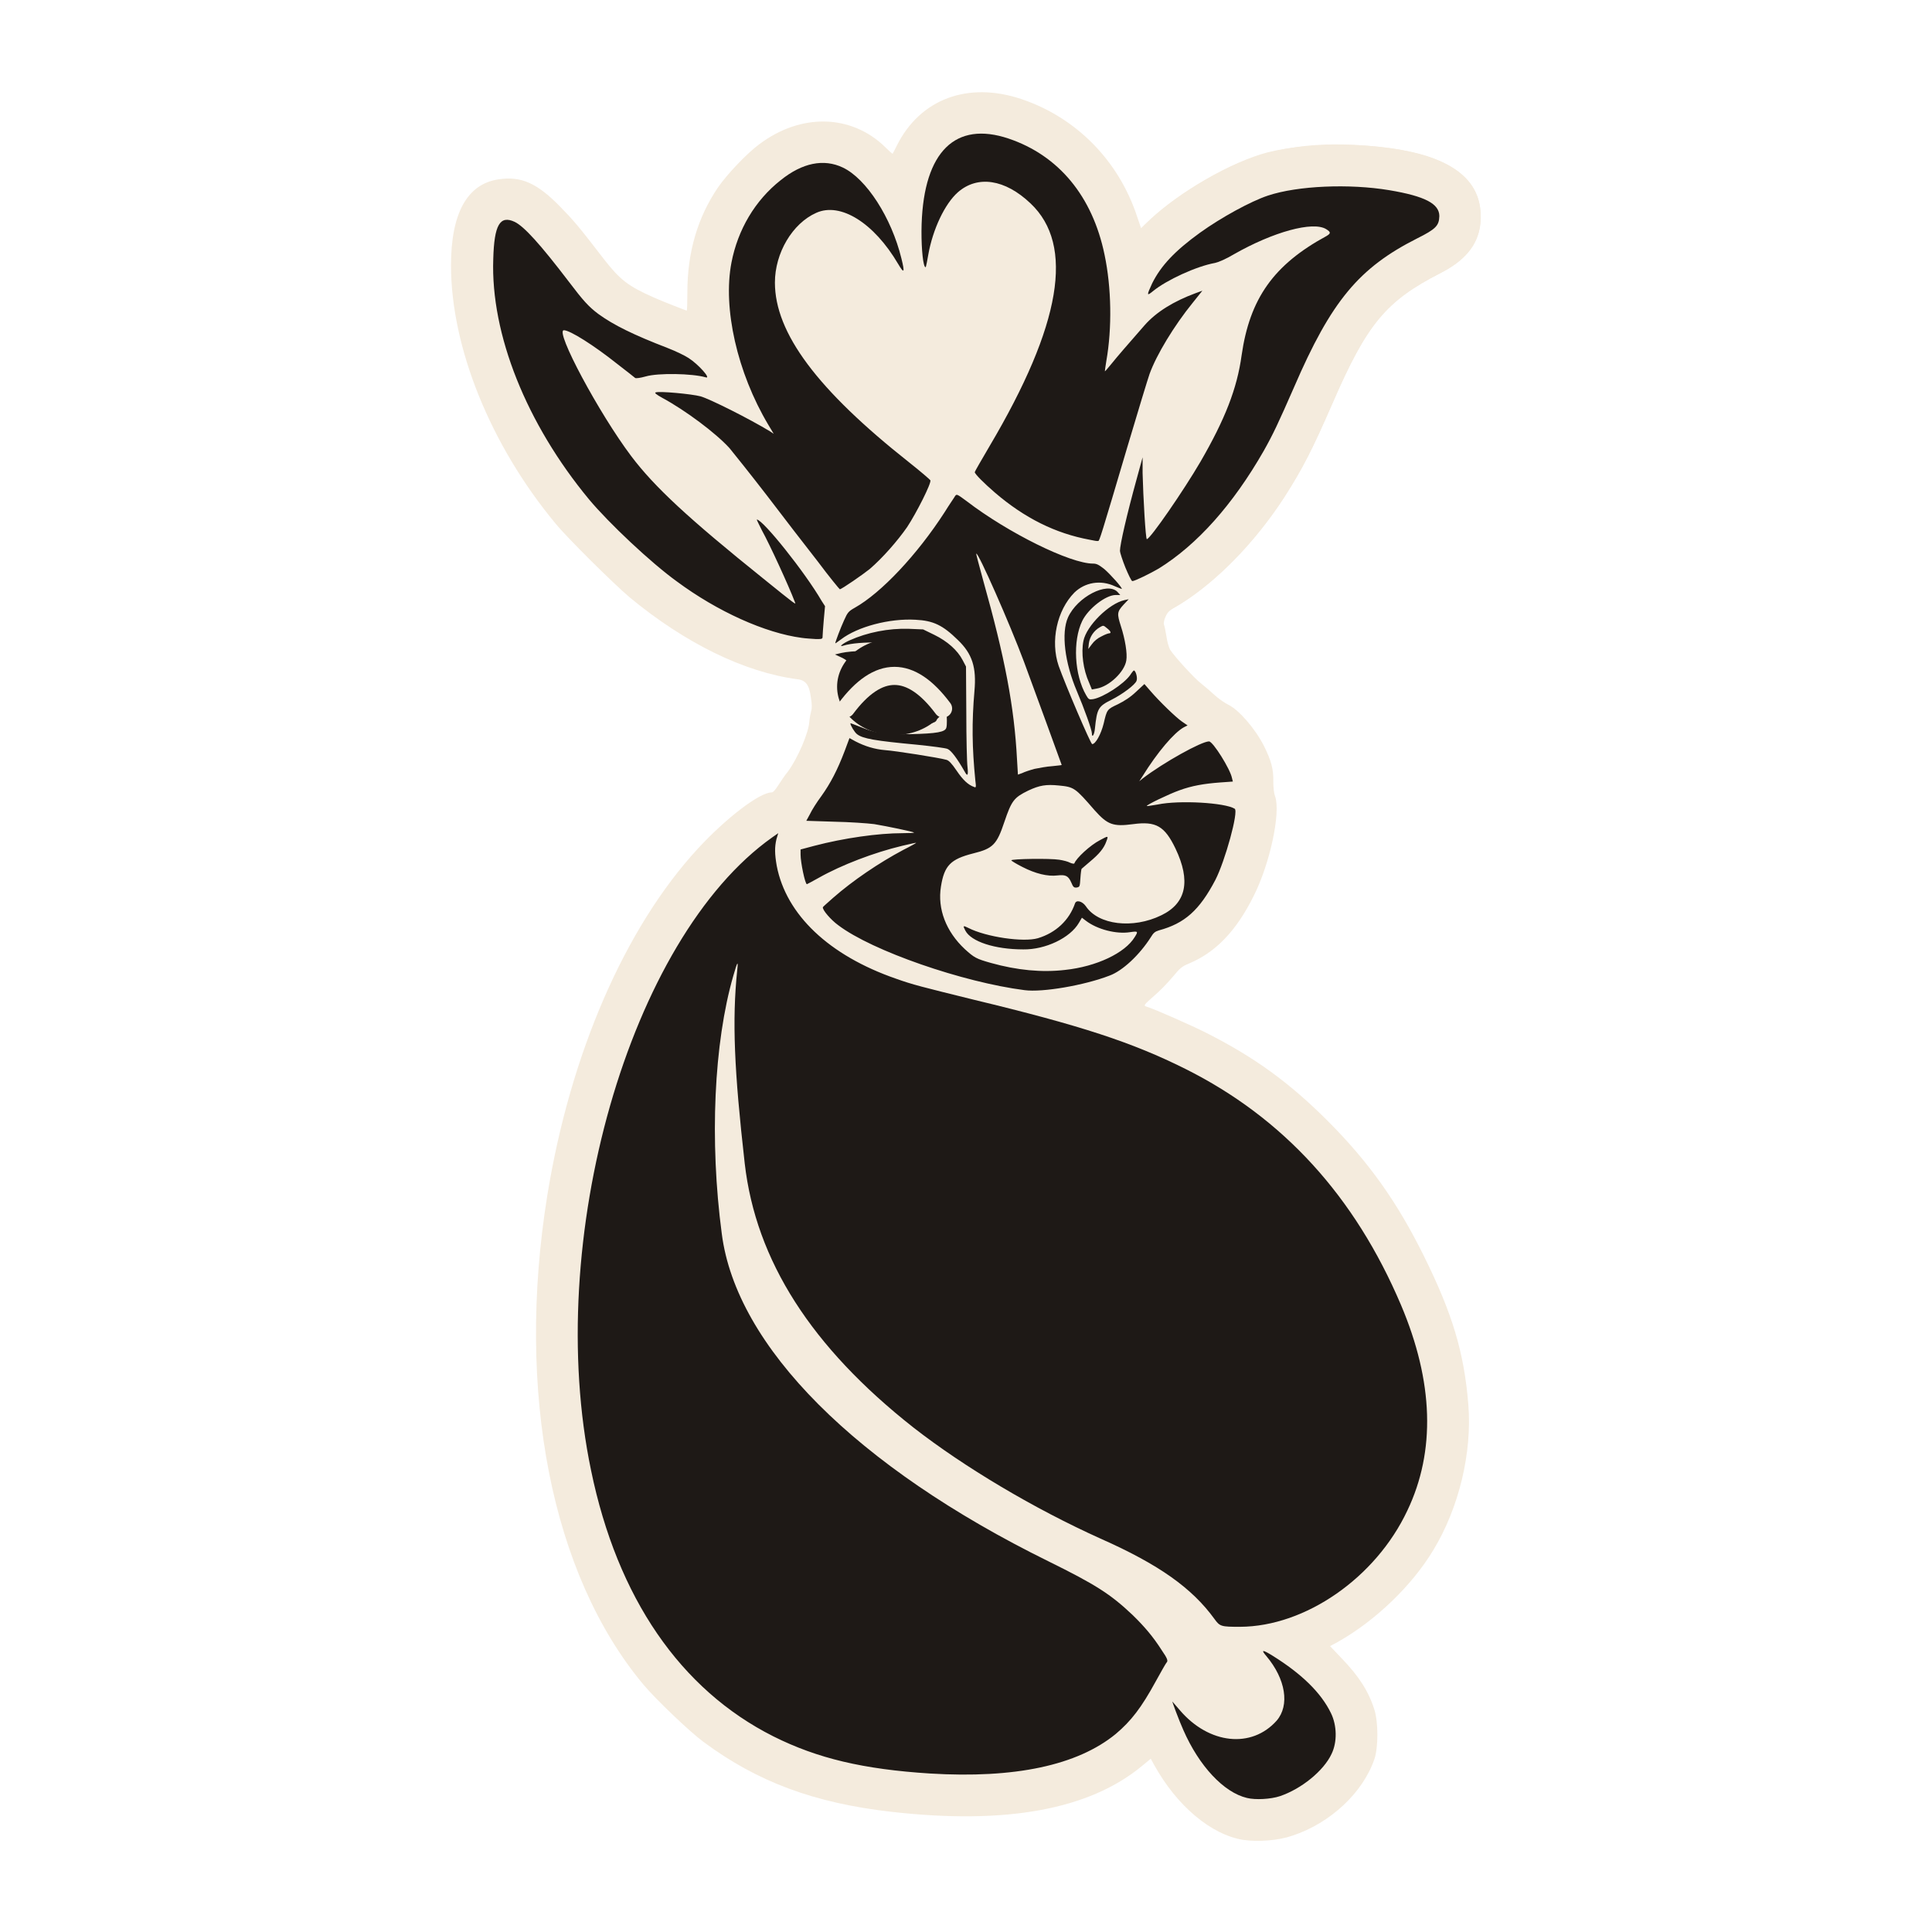
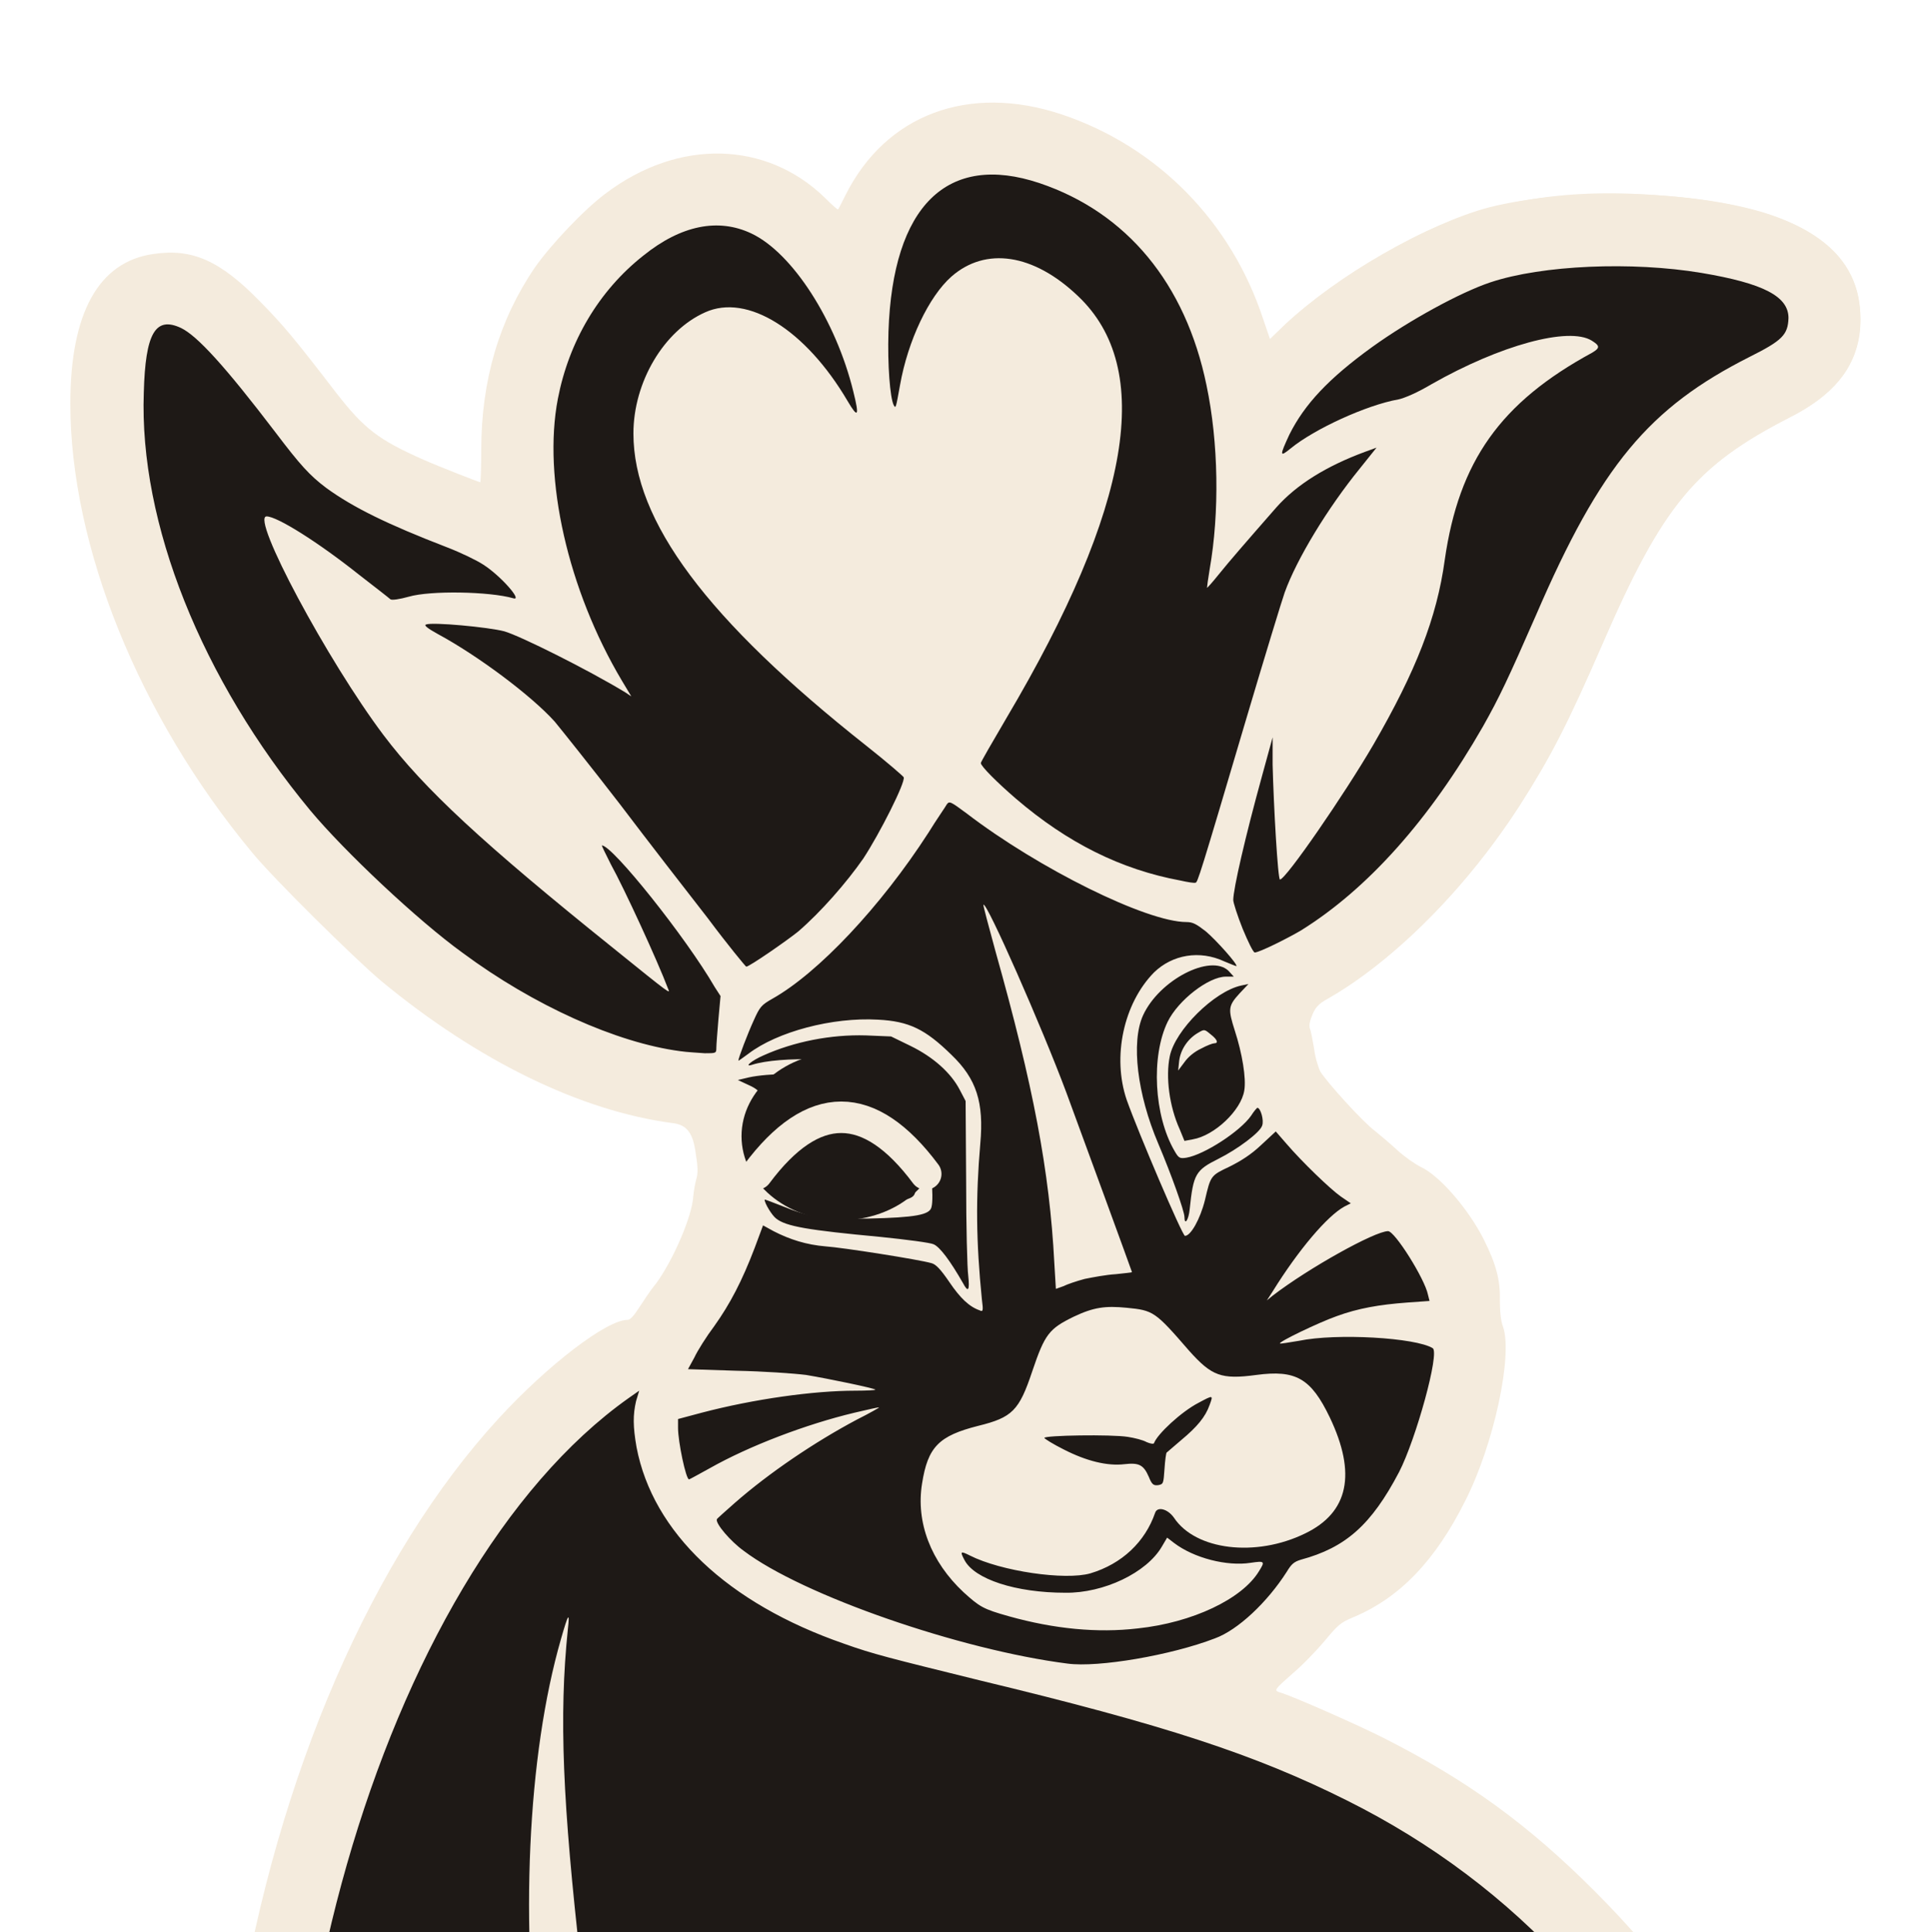
- <svg xmlns="http://www.w3.org/2000/svg" viewBox="0 0 64 64">
+ <svg xmlns="http://www.w3.org/2000/svg" viewBox="13.6 1.1 36.8 36.8">
  <style>
-     .body { animation: tilt 2.5s ease-in-out infinite; transform-origin: 32px 40px; }
+     .body { animation: tilt 2.5s ease-in-out infinite; transform-origin: 32px 14px; }
    .lid { animation: blink 4s ease-in-out infinite; transform: scaleY(0); }
    .lid-r { transform-origin: 36.56px 19.69px; }
-     @keyframes tilt { 0%, 100% { transform: rotate(0deg); } 50% { transform: rotate(-4deg); } }
+     @keyframes tilt { 0%, 100% { transform: rotate(0deg); } 50% { transform: rotate(-3deg); } }
    @keyframes blink { 0%, 92%, 100% { transform: scaleY(0); } 95% { transform: scaleY(1); } }
    @media (prefers-reduced-motion: reduce) { [class] { animation: none; } }
  </style>
  <g class="body">
    <path d="M41.19 60.95C40.12 60.78 38.98 59.82 38.23 58.46L38.12 58.26L37.83 58.5C36.09 59.94 33.35 60.45 29.54 60.02C26.98 59.73 25.09 59.03 23.3 57.7C22.84 57.36 21.73 56.3 21.31 55.8C18.27 52.16 17.08 46.11 18.13 39.6C18.89 34.91 20.7 30.74 23.11 28.12C24.04 27.11 25.16 26.25 25.56 26.25C25.61 26.25 25.68 26.17 25.77 26.03C25.85 25.91 25.99 25.69 26.1 25.56C26.43 25.11 26.79 24.27 26.81 23.9C26.82 23.79 26.85 23.63 26.87 23.56C26.9 23.47 26.9 23.34 26.86 23.1C26.81 22.69 26.69 22.53 26.41 22.5C24.67 22.27 22.71 21.32 20.86 19.79C20.34 19.35 18.8 17.83 18.4 17.34C16.25 14.75 14.94 11.51 14.94 8.79C14.94 7.06 15.48 6.09 16.52 5.94C17.26 5.83 17.79 6.06 18.56 6.85C19 7.3 19.18 7.51 20.01 8.59C20.54 9.27 20.81 9.48 21.67 9.86C22.01 10.01 22.71 10.28 22.75 10.29C22.76 10.29 22.77 10.01 22.77 9.68C22.77 8.35 23.11 7.2 23.79 6.2C24.09 5.77 24.73 5.09 25.15 4.78C26.53 3.74 28.2 3.78 29.32 4.87C29.45 5 29.56 5.1 29.57 5.09C29.58 5.08 29.64 4.96 29.71 4.82C30.48 3.28 32.06 2.69 33.83 3.28C35.65 3.89 37.06 5.32 37.67 7.18L37.8 7.56L38.09 7.28C39.1 6.34 40.83 5.35 41.98 5.05C43.49 4.67 45.86 4.72 47.27 5.17C48.57 5.59 49.17 6.37 49.03 7.46C48.94 8.14 48.52 8.64 47.71 9.05C45.91 9.97 45.28 10.73 44.14 13.36C43.46 14.92 43.15 15.52 42.55 16.46C41.57 17.97 40.31 19.26 39.06 20.03C38.73 20.22 38.68 20.27 38.61 20.43C38.56 20.55 38.54 20.64 38.56 20.7C38.58 20.74 38.61 20.91 38.64 21.08C38.66 21.25 38.72 21.44 38.76 21.52C38.89 21.73 39.58 22.49 39.8 22.65C39.91 22.74 40.1 22.9 40.23 23.02C40.36 23.14 40.56 23.28 40.68 23.34C41.04 23.51 41.58 24.14 41.87 24.71C42.11 25.19 42.19 25.49 42.18 25.88C42.18 26.09 42.2 26.28 42.24 26.38C42.43 26.92 42.07 28.62 41.52 29.7C40.95 30.84 40.27 31.55 39.38 31.92C39.14 32.02 39.09 32.07 38.84 32.37C38.68 32.56 38.41 32.84 38.23 32.99C37.88 33.3 37.87 33.31 37.99 33.35C38.21 33.41 39.5 33.98 39.97 34.22C41.57 35.03 42.72 35.87 43.98 37.13C45.34 38.49 46.28 39.81 47.17 41.61C48.12 43.53 48.5 44.81 48.64 46.52C48.77 48.12 48.33 49.95 47.48 51.35C46.77 52.53 45.56 53.69 44.32 54.39L44.06 54.53L44.45 54.94C45.01 55.52 45.34 56.03 45.53 56.64C45.66 57.06 45.66 57.88 45.53 58.27C45.15 59.38 44.08 60.39 42.81 60.81C42.35 60.97 41.69 61.02 41.19 60.95Z" fill="#F4EBDD" />
    <g>
      <path d="M37.27 20.59C36.99 20.55 36.75 20.44 36.54 20.24C36.31 20.03 36.22 19.88 35.96 19.21C35.63 18.38 35.64 18.12 36.08 16.4C36.31 15.47 36.56 14.66 36.65 14.49C37.06 13.81 38.03 13.6 38.65 14.07L38.82 14.2L39.11 13.6C39.55 12.67 39.67 12.31 39.79 11.45C39.83 11.16 39.91 10.76 39.96 10.57C40.01 10.38 40.04 10.22 40.04 10.21C40 10.17 39.14 10.64 38.94 10.8C38.36 11.29 37.6 11.26 37.07 10.73C35.87 9.53 37.43 7.21 40.49 5.65C41.88 4.94 43.35 4.68 45.19 4.82C47.62 5 48.87 5.67 49.03 6.88C49.16 7.83 48.73 8.53 47.71 9.05C45.91 9.97 45.28 10.73 44.14 13.36C43.46 14.92 43.15 15.52 42.55 16.46C40.97 18.91 38.58 20.78 37.27 20.59Z" fill="#F4EBDD" />
      <path d="M37.28 18.8C37.18 18.55 37.1 18.3 37.1 18.25C37.1 18.04 37.33 17.04 37.65 15.88L37.85 15.15L37.85 15.67C37.87 16.47 37.95 17.86 37.99 17.86C38.1 17.86 39.21 16.25 39.77 15.29C40.58 13.89 40.98 12.87 41.13 11.77C41.4 9.89 42.19 8.77 43.94 7.82C44.09 7.73 44.09 7.69 43.93 7.59C43.49 7.32 42.18 7.68 40.88 8.42C40.61 8.58 40.38 8.68 40.25 8.71C39.63 8.82 38.64 9.28 38.2 9.64C37.98 9.82 37.98 9.79 38.17 9.38C38.46 8.8 38.92 8.31 39.75 7.71C40.46 7.2 41.43 6.67 42 6.48C42.99 6.15 44.7 6.08 46.02 6.3C47.21 6.5 47.68 6.75 47.68 7.16C47.67 7.48 47.56 7.59 46.94 7.9C45.02 8.87 44.1 9.97 42.87 12.82C42.34 14.03 42.17 14.39 41.86 14.94C40.84 16.72 39.66 18.04 38.39 18.83C38.1 19 37.59 19.25 37.51 19.25C37.48 19.25 37.38 19.04 37.28 18.8Z" fill="#1E1916" fill-rule="evenodd" />
    </g>
    <path d="M41.31 59.56C40.54 59.38 39.72 58.5 39.2 57.31C39.06 57 38.81 56.33 38.84 56.37C38.85 56.38 38.96 56.51 39.09 56.66C40.05 57.78 41.46 57.93 42.29 57C42.73 56.49 42.59 55.62 41.95 54.86C41.76 54.64 41.82 54.64 42.16 54.85C43.12 55.45 43.76 56.07 44.09 56.75C44.29 57.16 44.3 57.71 44.11 58.1C43.85 58.66 43.11 59.26 42.4 59.5C42.1 59.6 41.59 59.63 41.31 59.56ZM30.81 58.75C28.6 58.61 27.08 58.25 25.62 57.52C22.54 55.97 20.45 52.93 19.58 48.71C17.99 41.1 20.85 31.09 25.58 27.74L25.78 27.6L25.72 27.8C25.66 28.06 25.66 28.28 25.73 28.68C26.04 30.3 27.46 31.65 29.68 32.42C30.24 32.62 30.53 32.69 32.27 33.12C35.8 33.97 37.51 34.53 39.27 35.41C42.51 37.03 44.88 39.63 46.41 43.23C47.49 45.78 47.56 48.07 46.62 50.04C45.57 52.27 43.24 53.88 41.08 53.89C40.45 53.89 40.41 53.88 40.23 53.63C39.49 52.61 38.4 51.83 36.46 50.97C34.26 49.98 31.94 48.6 30.26 47.29C26.88 44.63 25.04 41.76 24.67 38.54C24.32 35.45 24.25 33.81 24.42 32.15C24.46 31.8 24.43 31.84 24.29 32.33C23.65 34.55 23.5 37.78 23.91 40.87C24.39 44.61 28.37 48.59 34.73 51.72C36.29 52.49 36.78 52.8 37.52 53.5C37.91 53.88 38.2 54.22 38.48 54.66C38.68 54.95 38.7 55.02 38.64 55.08C38.62 55.1 38.46 55.38 38.29 55.69C37.81 56.57 37.47 57.01 36.96 57.44C35.69 58.48 33.62 58.92 30.81 58.75ZM33.94 32.8C31.9 32.54 28.89 31.5 27.77 30.65C27.52 30.47 27.23 30.13 27.26 30.05C27.26 30.04 27.42 29.9 27.6 29.74C28.25 29.17 29.12 28.58 29.93 28.15C30.17 28.03 30.36 27.92 30.35 27.92C30.35 27.91 30.14 27.96 29.88 28.02C28.96 28.24 27.88 28.65 27.12 29.08C26.92 29.19 26.74 29.29 26.73 29.29C26.67 29.29 26.52 28.57 26.52 28.31L26.52 28.14L26.97 28.02C27.96 27.76 29.1 27.6 29.9 27.6C30.12 27.6 30.29 27.59 30.28 27.58C30.25 27.55 29.38 27.37 28.96 27.3C28.72 27.27 28.14 27.23 27.63 27.22L26.71 27.19L26.83 26.97C26.89 26.84 27.06 26.57 27.21 26.37C27.51 25.95 27.74 25.51 27.98 24.88L28.14 24.45L28.34 24.56C28.65 24.72 28.97 24.82 29.33 24.85C29.64 24.87 31.11 25.1 31.35 25.17C31.43 25.19 31.52 25.28 31.69 25.53C31.9 25.84 32.07 26 32.27 26.07C32.33 26.1 32.34 26.08 32.31 25.86C32.2 24.76 32.19 23.93 32.28 22.89C32.35 22.11 32.21 21.66 31.73 21.2C31.23 20.71 30.92 20.56 30.33 20.53C29.46 20.48 28.41 20.76 27.86 21.18C27.75 21.26 27.67 21.32 27.67 21.31C27.67 21.26 27.85 20.79 27.96 20.55C28.08 20.28 28.11 20.25 28.32 20.13C29.19 19.64 30.38 18.38 31.29 16.97C31.45 16.71 31.62 16.47 31.64 16.43C31.69 16.36 31.71 16.37 32.02 16.6C33.39 17.65 35.45 18.67 36.21 18.67C36.33 18.67 36.4 18.71 36.58 18.85C36.78 19.02 37.19 19.48 37.16 19.51C37.15 19.51 37.05 19.47 36.93 19.42C36.46 19.2 35.94 19.29 35.59 19.63C35.01 20.22 34.79 21.24 35.07 22.06C35.29 22.68 36.13 24.65 36.18 24.65C36.29 24.65 36.47 24.33 36.56 23.97C36.67 23.5 36.67 23.5 37.03 23.33C37.25 23.22 37.44 23.1 37.63 22.92L37.91 22.66L38.11 22.89C38.41 23.24 38.95 23.76 39.15 23.9L39.34 24.03L39.22 24.09C38.89 24.27 38.34 24.92 37.85 25.71L37.74 25.88L37.85 25.79C38.54 25.26 39.8 24.56 40.05 24.56C40.18 24.56 40.75 25.47 40.81 25.77L40.84 25.89L40.42 25.92C39.88 25.96 39.48 26.03 39.07 26.18C38.73 26.3 37.96 26.67 37.99 26.7C38 26.71 38.16 26.68 38.35 26.65C39.07 26.5 40.58 26.59 40.9 26.79C41.04 26.87 40.58 28.53 40.26 29.15C39.73 30.16 39.24 30.59 38.39 30.82C38.26 30.86 38.21 30.9 38.12 31.05C37.75 31.63 37.19 32.16 36.75 32.32C35.92 32.64 34.53 32.88 33.94 32.8ZM35.28 32.13C36.32 32.02 37.27 31.57 37.59 31.04C37.71 30.85 37.7 30.84 37.43 30.88C36.98 30.95 36.35 30.79 35.97 30.5L35.84 30.4L35.74 30.57C35.45 31.07 34.63 31.46 33.9 31.45C32.95 31.45 32.17 31.19 31.98 30.83C31.89 30.66 31.9 30.65 32.08 30.74C32.67 31.04 33.9 31.22 34.38 31.08C34.98 30.9 35.42 30.48 35.61 29.93C35.65 29.8 35.85 29.85 35.97 30.02C36.38 30.64 37.53 30.78 38.47 30.32C39.3 29.92 39.45 29.18 38.94 28.11C38.58 27.36 38.29 27.2 37.54 27.3C36.87 27.39 36.69 27.32 36.26 26.84C35.61 26.09 35.58 26.07 35.07 26.02C34.66 25.98 34.44 26.01 34.06 26.19C33.59 26.42 33.51 26.52 33.27 27.23C33.02 27.98 32.89 28.11 32.24 28.27C31.49 28.46 31.28 28.67 31.17 29.37C31.05 30.11 31.34 30.86 31.96 31.44C32.27 31.72 32.33 31.76 32.83 31.9C33.69 32.14 34.51 32.22 35.28 32.13ZM35.49 29.24C35.39 29.01 35.3 28.97 35.03 29C34.7 29.04 34.3 28.94 33.87 28.72C33.67 28.62 33.51 28.52 33.5 28.5C33.5 28.45 34.78 28.43 35.09 28.48C35.22 28.5 35.38 28.54 35.45 28.58C35.52 28.61 35.58 28.62 35.59 28.6C35.65 28.43 36.11 28 36.44 27.83C36.72 27.68 36.72 27.68 36.65 27.87C36.57 28.1 36.41 28.29 36.11 28.54C35.97 28.66 35.84 28.77 35.83 28.78C35.82 28.79 35.8 28.93 35.79 29.09C35.77 29.37 35.77 29.38 35.67 29.4C35.58 29.41 35.55 29.39 35.49 29.24ZM31.95 25.55C31.71 25.13 31.51 24.86 31.39 24.81C31.33 24.78 30.87 24.72 30.38 24.67C28.99 24.54 28.58 24.47 28.39 24.32C28.31 24.26 28.17 24.03 28.17 23.96C28.17 23.95 28.32 24.01 28.5 24.08C29.04 24.3 29.28 24.33 30.15 24.32C31.04 24.3 31.32 24.25 31.35 24.1C31.4 23.92 31.33 23.16 31.25 22.87C31.04 22.14 30.7 21.62 30.31 21.46C29.84 21.26 28.46 21.22 27.93 21.39C27.77 21.44 27.92 21.31 28.15 21.21C28.73 20.95 29.43 20.81 30.1 20.83L30.58 20.85L30.95 21.03C31.38 21.24 31.72 21.54 31.89 21.87L32 22.08L32.01 23.61C32.01 24.46 32.03 25.27 32.05 25.41C32.08 25.69 32.05 25.74 31.95 25.55ZM34.27 25.47C34.42 25.44 34.68 25.39 34.86 25.38C35.03 25.36 35.17 25.35 35.17 25.34C35.17 25.33 34.19 22.65 33.92 21.92C33.45 20.66 32.4 18.28 32.34 18.34C32.33 18.35 32.44 18.75 32.57 19.23C33.29 21.79 33.6 23.42 33.69 25.16L33.72 25.66L33.86 25.61C33.94 25.57 34.12 25.51 34.27 25.47ZM36.17 24.29C36.17 24.18 35.92 23.48 35.67 22.89C35.27 21.95 35.15 20.96 35.38 20.45C35.69 19.77 36.67 19.27 37.01 19.6L37.11 19.71L36.96 19.71C36.63 19.71 36.05 20.16 35.85 20.57C35.53 21.23 35.59 22.36 35.98 23.03C36.06 23.17 36.08 23.18 36.21 23.16C36.55 23.1 37.23 22.66 37.44 22.36C37.49 22.28 37.55 22.21 37.56 22.21C37.62 22.21 37.69 22.45 37.65 22.55C37.61 22.68 37.18 23 36.82 23.18C36.38 23.4 36.34 23.47 36.27 24.14C36.25 24.35 36.17 24.46 36.17 24.29ZM29.52 24C29.34 23.97 29.05 23.9 28.87 23.85C28.58 23.75 28.54 23.73 28.44 23.57C28.31 23.36 28.21 22.96 28.19 22.5C28.16 21.95 28.13 21.89 27.81 21.75L27.66 21.68L27.87 21.63C28.23 21.55 29 21.54 29.38 21.61C30.37 21.78 30.88 22.36 31.02 23.46C31.07 23.89 31.07 23.9 30.79 23.98C30.56 24.05 29.88 24.06 29.52 24ZM36.08 22.62C35.88 22.18 35.81 21.62 35.89 21.23C35.99 20.73 36.74 19.99 37.25 19.88L37.39 19.85L37.22 20.03C37 20.27 37 20.33 37.13 20.74C37.27 21.17 37.35 21.65 37.31 21.88C37.25 22.26 36.74 22.74 36.33 22.81L36.17 22.84L36.08 22.62ZM28.91 22.52C29.12 22.45 29.24 22.44 29.53 22.45C29.94 22.46 29.95 22.44 29.66 22.27C29.32 22.07 28.58 22.04 28.55 22.22C28.52 22.37 28.56 22.64 28.61 22.62C28.63 22.61 28.77 22.56 28.91 22.52ZM36.49 21.08C36.6 21.02 36.71 20.98 36.74 20.98C36.82 20.98 36.8 20.91 36.67 20.81C36.55 20.71 36.55 20.71 36.43 20.78C36.24 20.89 36.1 21.09 36.07 21.31L36.05 21.5L36.17 21.34C36.24 21.24 36.36 21.14 36.49 21.08ZM26.56 21.13C25.35 20.97 23.77 20.26 22.42 19.26C21.56 18.64 20.16 17.32 19.51 16.54C17.44 14.04 16.25 11.07 16.34 8.58C16.37 7.45 16.56 7.12 17.05 7.35C17.36 7.5 17.89 8.08 18.85 9.34C19.32 9.96 19.5 10.16 19.82 10.4C20.33 10.77 20.98 11.09 22.12 11.53C22.38 11.63 22.69 11.78 22.81 11.86C23.14 12.07 23.57 12.56 23.38 12.5C22.93 12.37 21.8 12.35 21.39 12.47C21.21 12.52 21.07 12.54 21.04 12.52C21.02 12.5 20.75 12.29 20.44 12.05C19.66 11.43 18.88 10.94 18.68 10.94C18.37 10.94 19.84 13.69 20.91 15.11C21.68 16.13 22.8 17.17 25.29 19.17C26.38 20.05 26.38 20.05 26.33 19.94C26.13 19.41 25.49 18.02 25.24 17.57C25.14 17.37 25.06 17.21 25.07 17.21C25.27 17.21 26.67 18.96 27.22 19.91L27.33 20.08L27.29 20.52C27.27 20.76 27.25 21.01 27.25 21.07C27.25 21.17 27.24 21.17 27.03 21.17C26.91 21.16 26.69 21.15 26.56 21.13ZM27.09 18.6C26.7 18.1 25.94 17.12 25.41 16.42C24.87 15.72 24.31 15.02 24.17 14.85C23.72 14.35 22.7 13.59 21.94 13.18C21.74 13.07 21.67 13.01 21.72 13C21.83 12.95 22.91 13.05 23.21 13.13C23.52 13.22 24.8 13.86 25.51 14.29L25.63 14.37L25.45 14.07C24.42 12.34 23.94 10.21 24.23 8.7C24.44 7.61 25.01 6.64 25.86 5.97C26.58 5.39 27.29 5.25 27.92 5.55C28.7 5.92 29.53 7.21 29.86 8.56C29.98 9.04 29.95 9.08 29.75 8.74C28.95 7.38 27.84 6.69 27.04 7.05C26.25 7.4 25.67 8.38 25.67 9.36C25.67 11.03 27.07 12.91 30.12 15.32C30.5 15.62 30.81 15.89 30.82 15.91C30.86 16 30.36 16.99 30.05 17.46C29.73 17.92 29.24 18.48 28.81 18.85C28.6 19.02 27.88 19.52 27.82 19.52C27.81 19.52 27.47 19.11 27.09 18.6ZM36.1 17.88C34.96 17.67 33.94 17.16 32.96 16.32C32.6 16.01 32.29 15.7 32.29 15.64C32.29 15.62 32.51 15.24 32.78 14.78C35.16 10.76 35.6 8.12 34.14 6.74C33.29 5.93 32.38 5.8 31.73 6.37C31.3 6.75 30.9 7.59 30.75 8.44C30.67 8.88 30.67 8.89 30.63 8.82C30.56 8.68 30.51 8.05 30.53 7.42C30.61 5.02 31.65 4 33.41 4.59C35.07 5.15 36.19 6.5 36.59 8.44C36.82 9.53 36.84 10.87 36.65 11.95C36.62 12.13 36.6 12.28 36.6 12.3C36.6 12.31 36.7 12.2 36.82 12.05C37.03 11.79 37.29 11.49 37.92 10.77C38.31 10.33 38.88 9.98 39.61 9.71L39.83 9.63L39.51 10.03C38.9 10.78 38.31 11.75 38.08 12.39C38.03 12.53 37.7 13.61 37.35 14.79C36.46 17.8 36.42 17.92 36.38 17.92C36.36 17.93 36.23 17.91 36.1 17.88Z" fill="#1E1916" fill-rule="evenodd" />
    <ellipse cx="29.63" cy="22.75" rx="1.9" ry="1.6" fill="#1E1916" />
    <path d="M28.02 23.47 Q 29.63 21.31 31.24 23.47" fill="none" stroke="#F4EBDD" stroke-width="0.6" stroke-linecap="round" />
    <g class="lid lid-r">
      <ellipse cx="36.56" cy="21.44" rx="1.15" ry="1.75" fill="#1E1916" />
      <path d="M35.53 21.62 Q 36.56 23.02 37.59 21.62" fill="none" stroke="#F4EBDD" stroke-width="0.55" stroke-linecap="round" />
    </g>
  </g>
</svg>
